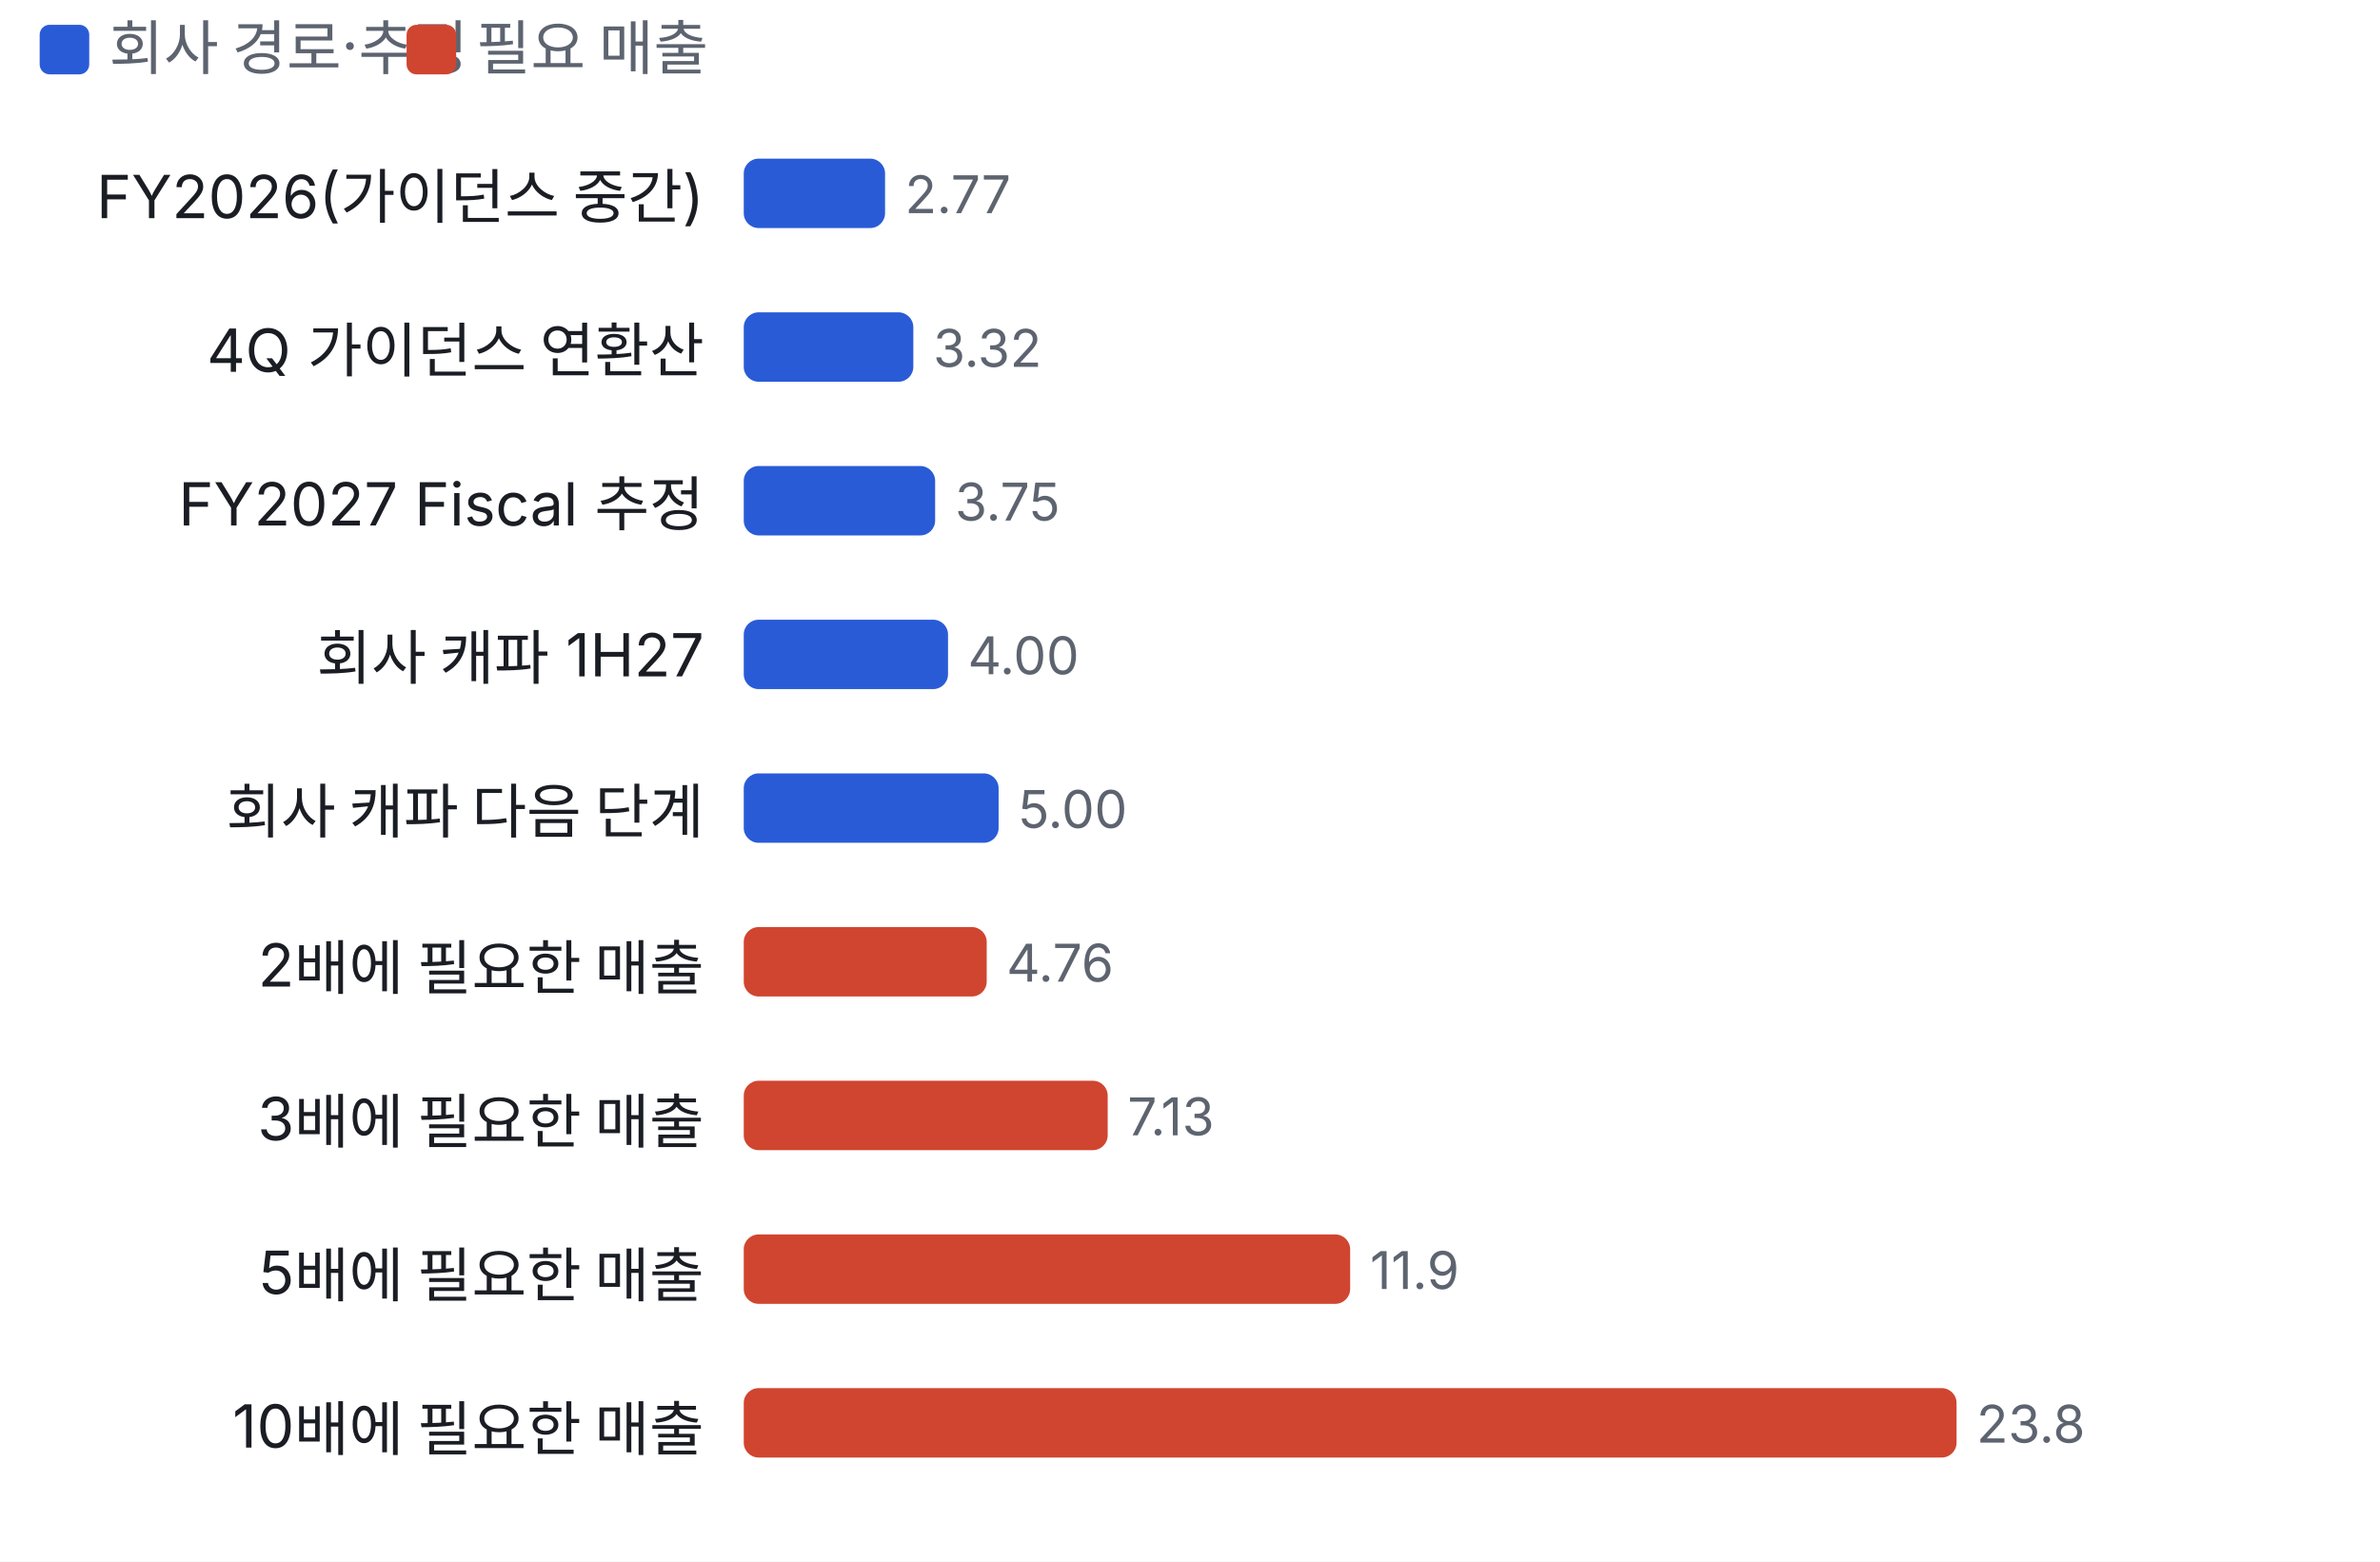
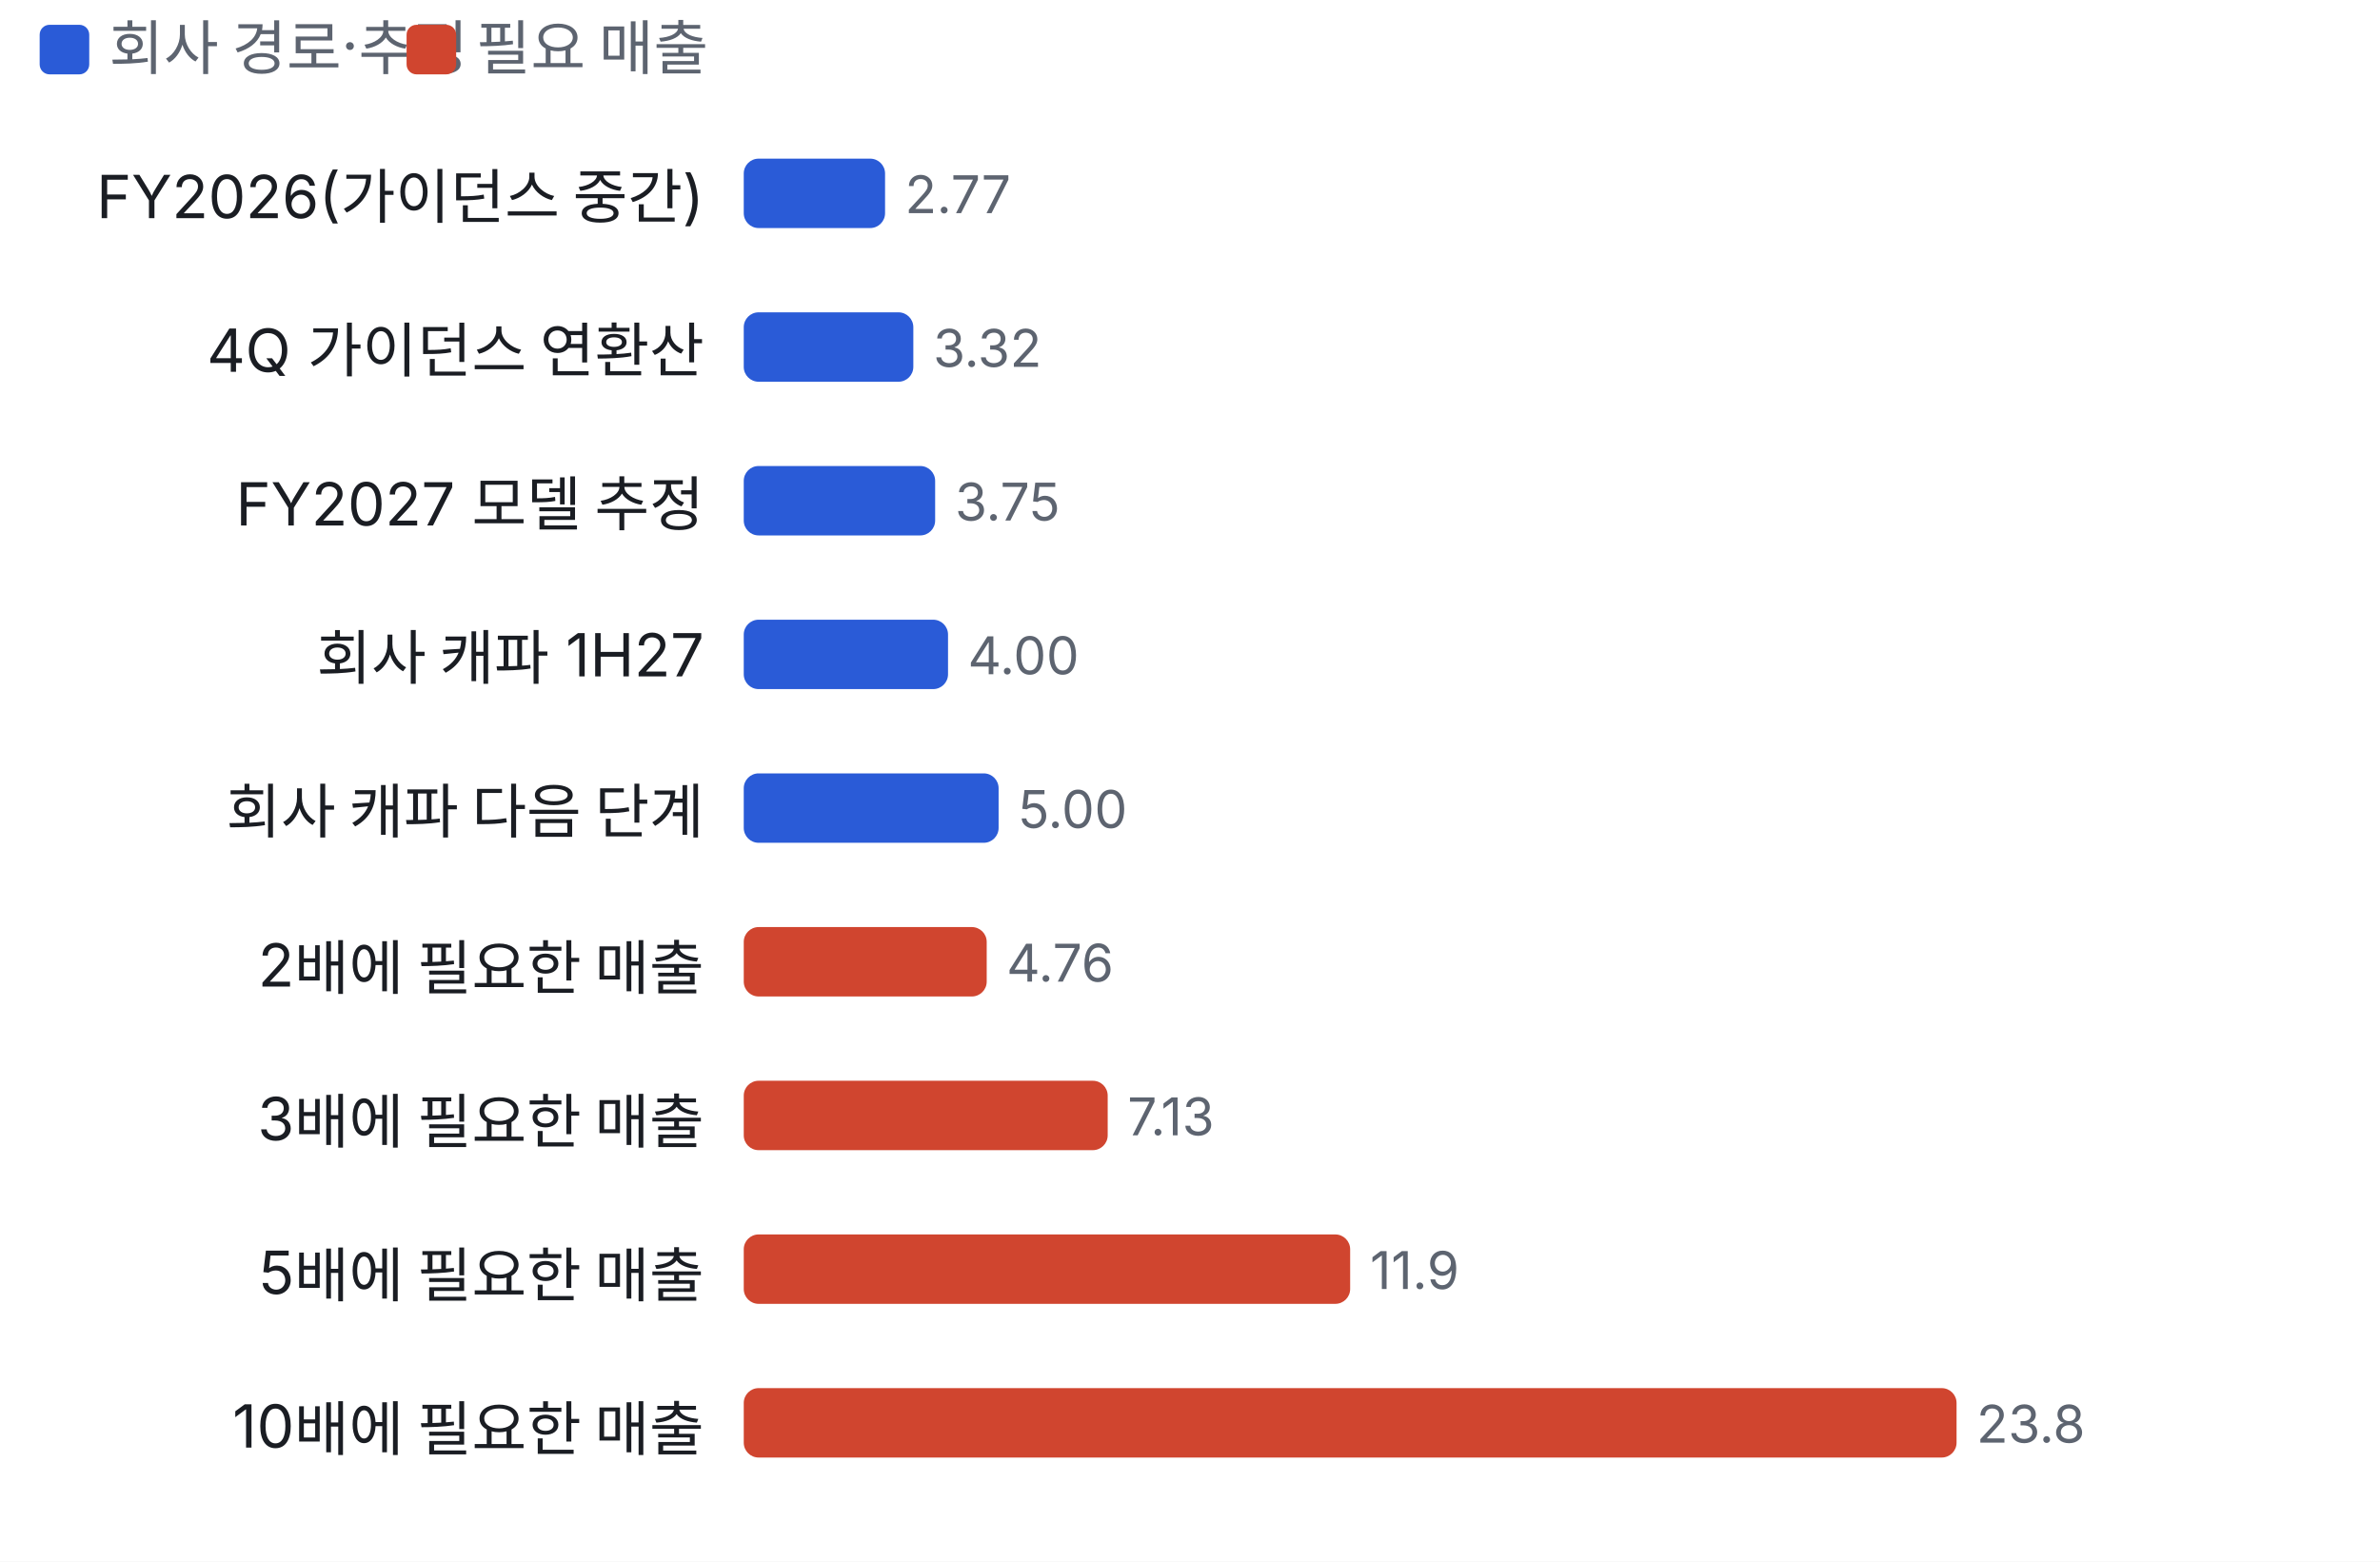
<svg xmlns="http://www.w3.org/2000/svg" viewBox="0 0 480 315" width="480" height="315">
  <style>text{fill:#5d6470;font-size:10.5px;font-family:-apple-system,'Apple SD Gothic Neo','Malgun Gothic',sans-serif}</style>
  <rect width="100%" height="100%" fill="#ffffff" />
  <rect x="8" y="5" width="10" height="10" rx="2" fill="#2a5bd7" />
  <text x="22" y="14" style="font-size:12px">회사 경로·추정</text>
  <rect x="82" y="5" width="10" height="10" rx="2" fill="#d0452f" />
  <text x="96" y="14" style="font-size:12px">필요 매출</text>
  <g transform="translate(0,22)">
    <text x="142" y="22" text-anchor="end" style="fill:#1a1d23;font-size:12px">FY2026(가이던스 중간)</text>
    <rect x="150.0" y="10" width="28.5" height="14" rx="3" fill="#2a5bd7" />
    <text x="182.5" y="21">2.77</text>
    <text x="142" y="53" text-anchor="end" style="fill:#1a1d23;font-size:12px">4Q 가이던스 연환산</text>
    <rect x="150.0" y="41" width="34.2" height="14" rx="3" fill="#2a5bd7" />
    <text x="188.2" y="52">3.32</text>
-     <text x="142" y="84" text-anchor="end" style="fill:#1a1d23;font-size:12px">FY2027 Fiscal 추정</text>
+     <text x="142" y="84" text-anchor="end" style="fill:#1a1d23;font-size:12px">FY2027 모델 추정</text>
    <rect x="150.0" y="72" width="38.6" height="14" rx="3" fill="#2a5bd7" />
    <text x="192.6" y="83">3.75</text>
    <text x="142" y="115" text-anchor="end" style="fill:#1a1d23;font-size:12px">회사 캐파 1H27</text>
    <rect x="150.0" y="103" width="41.2" height="14" rx="3" fill="#2a5bd7" />
    <text x="195.2" y="114">4.00</text>
    <text x="142" y="146" text-anchor="end" style="fill:#1a1d23;font-size:12px">회사 캐파 다음 단계</text>
    <rect x="150.0" y="134" width="51.4" height="14" rx="3" fill="#2a5bd7" />
    <text x="205.4" y="145">5.00</text>
    <text x="142" y="177" text-anchor="end" style="fill:#1a1d23;font-size:12px">2배에 필요한 매출</text>
    <rect x="150.0" y="165" width="49.0" height="14" rx="3" fill="#d0452f" />
    <text x="203.0" y="176">4.76</text>
    <text x="142" y="208" text-anchor="end" style="fill:#1a1d23;font-size:12px">3배에 필요한 매출</text>
    <rect x="150.0" y="196" width="73.4" height="14" rx="3" fill="#d0452f" />
    <text x="227.4" y="207">7.13</text>
    <text x="142" y="239" text-anchor="end" style="fill:#1a1d23;font-size:12px">5배에 필요한 매출</text>
    <rect x="150.0" y="227" width="122.3" height="14" rx="3" fill="#d0452f" />
    <text x="276.3" y="238">11.9</text>
    <text x="142" y="270" text-anchor="end" style="fill:#1a1d23;font-size:12px">10배에 필요한 매출</text>
    <rect x="150.0" y="258" width="244.6" height="14" rx="3" fill="#d0452f" />
    <text x="398.6" y="269">23.8</text>
  </g>
</svg>
